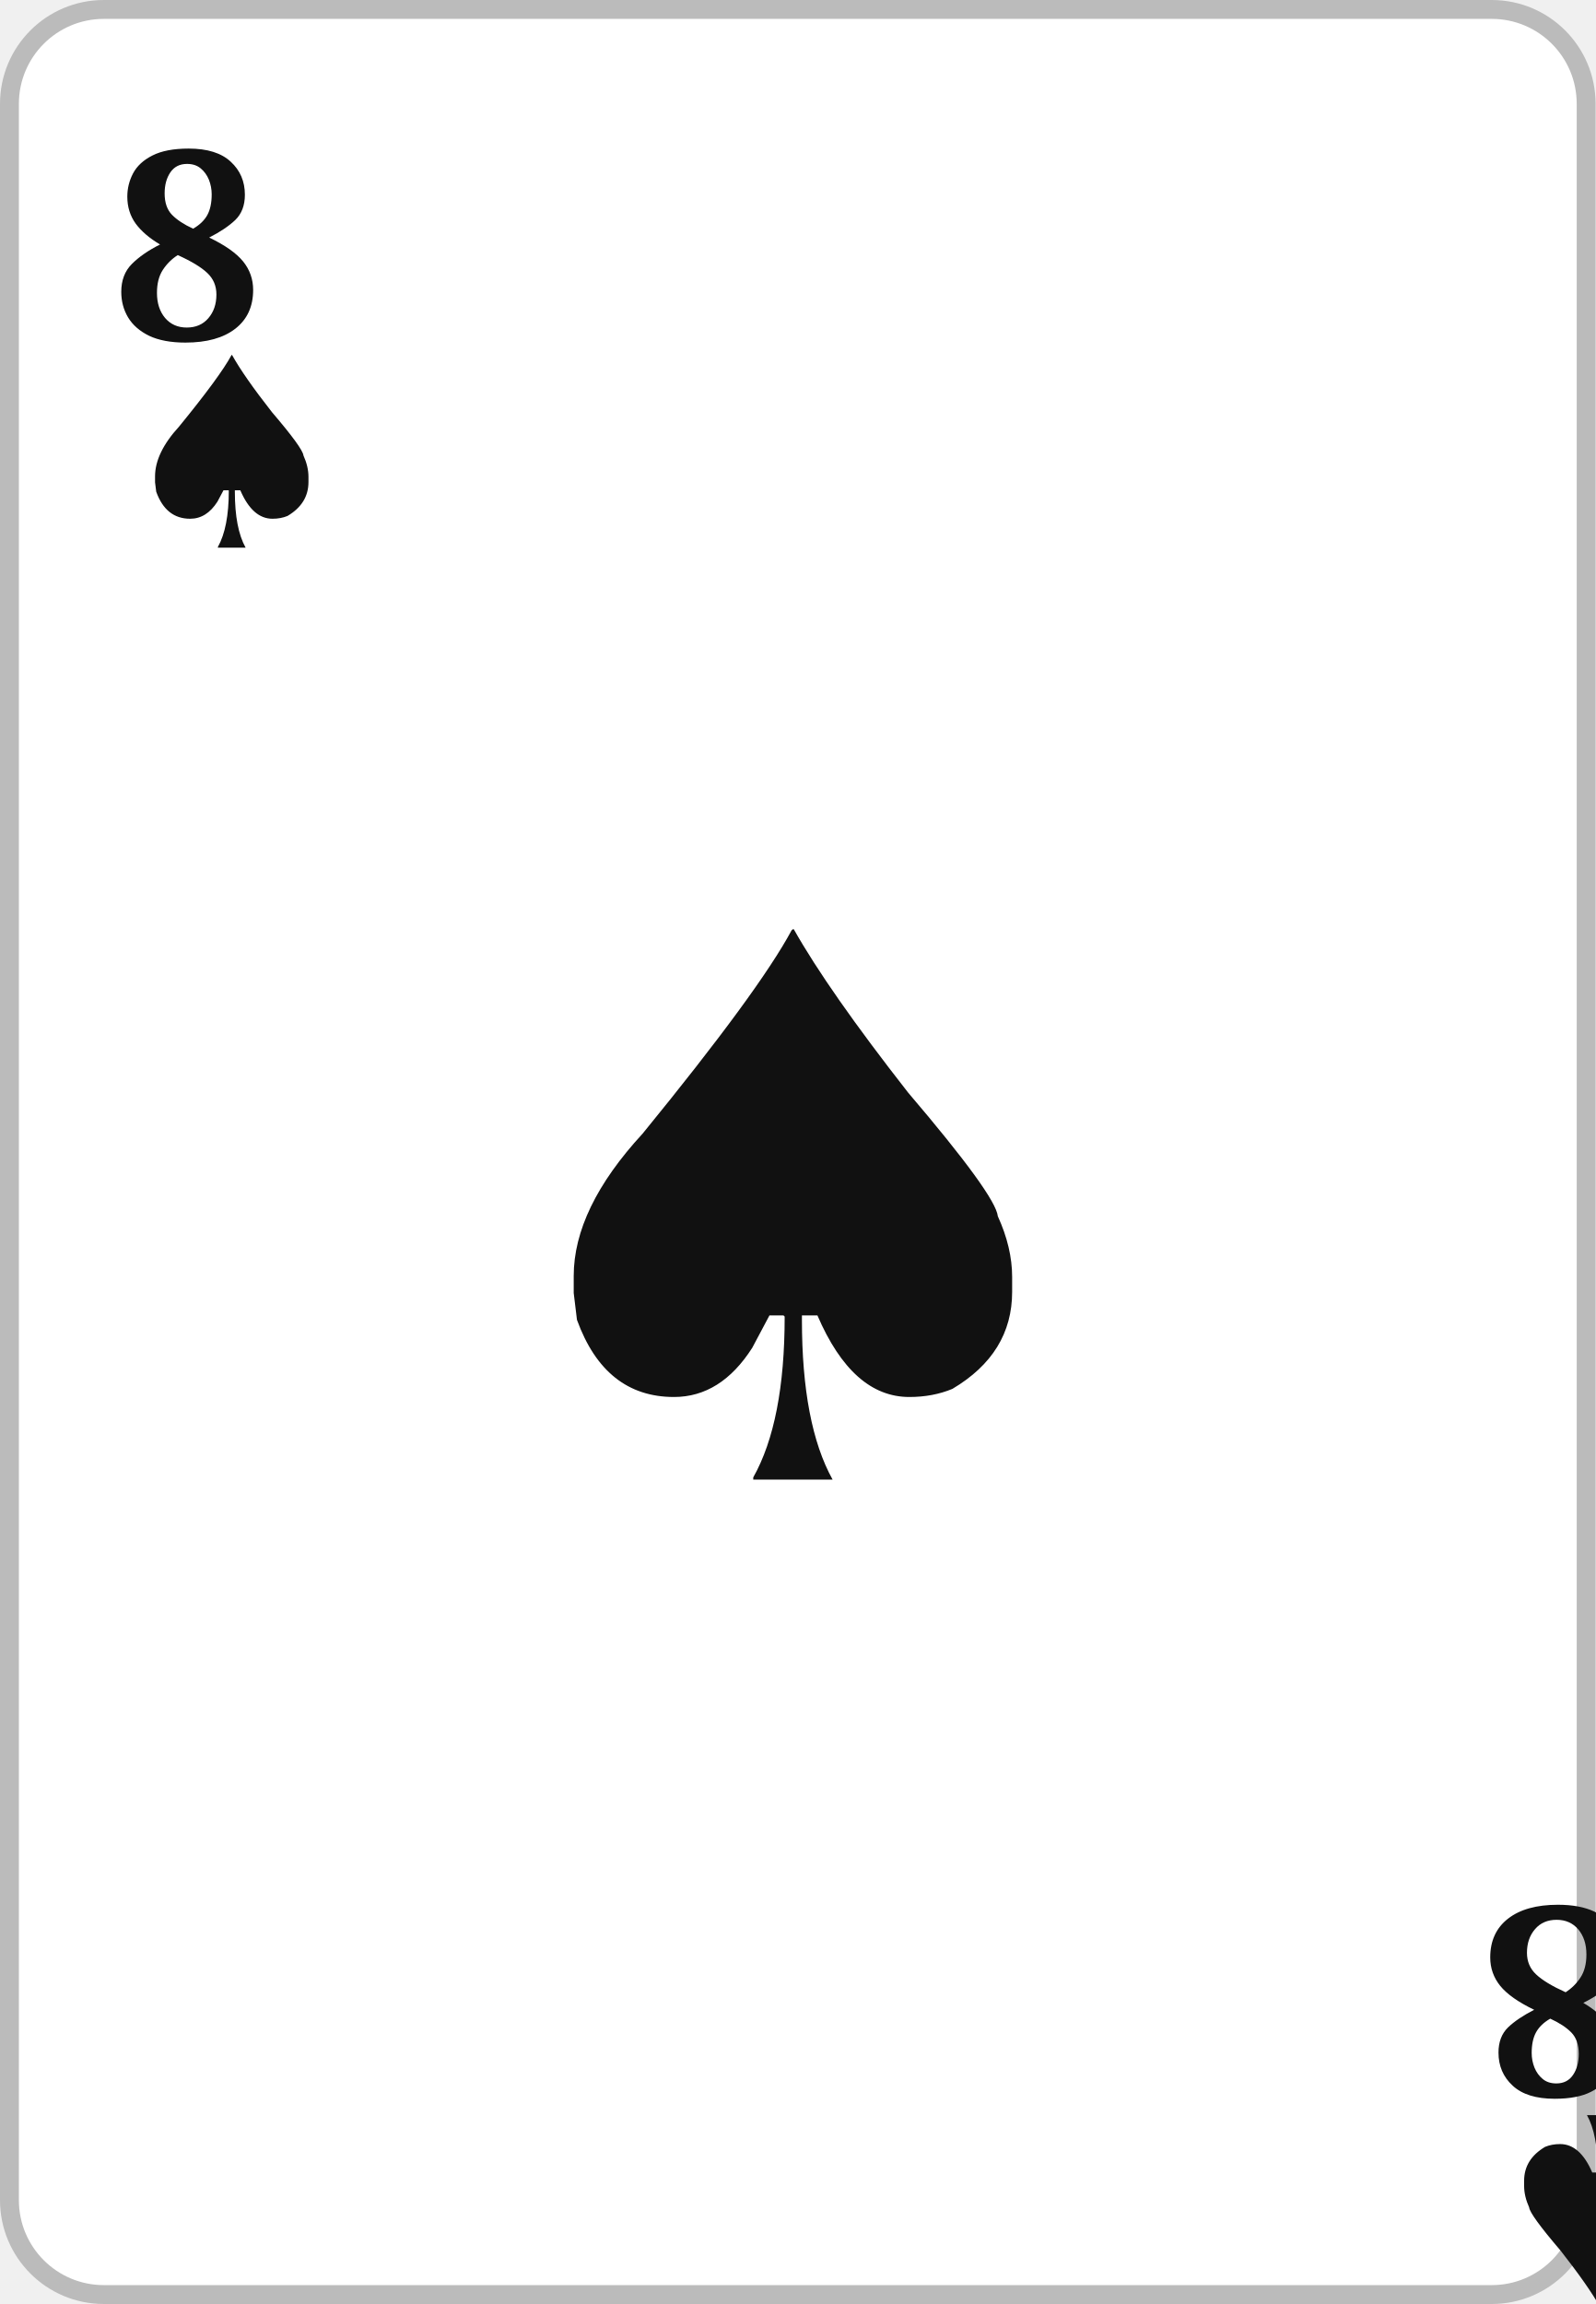
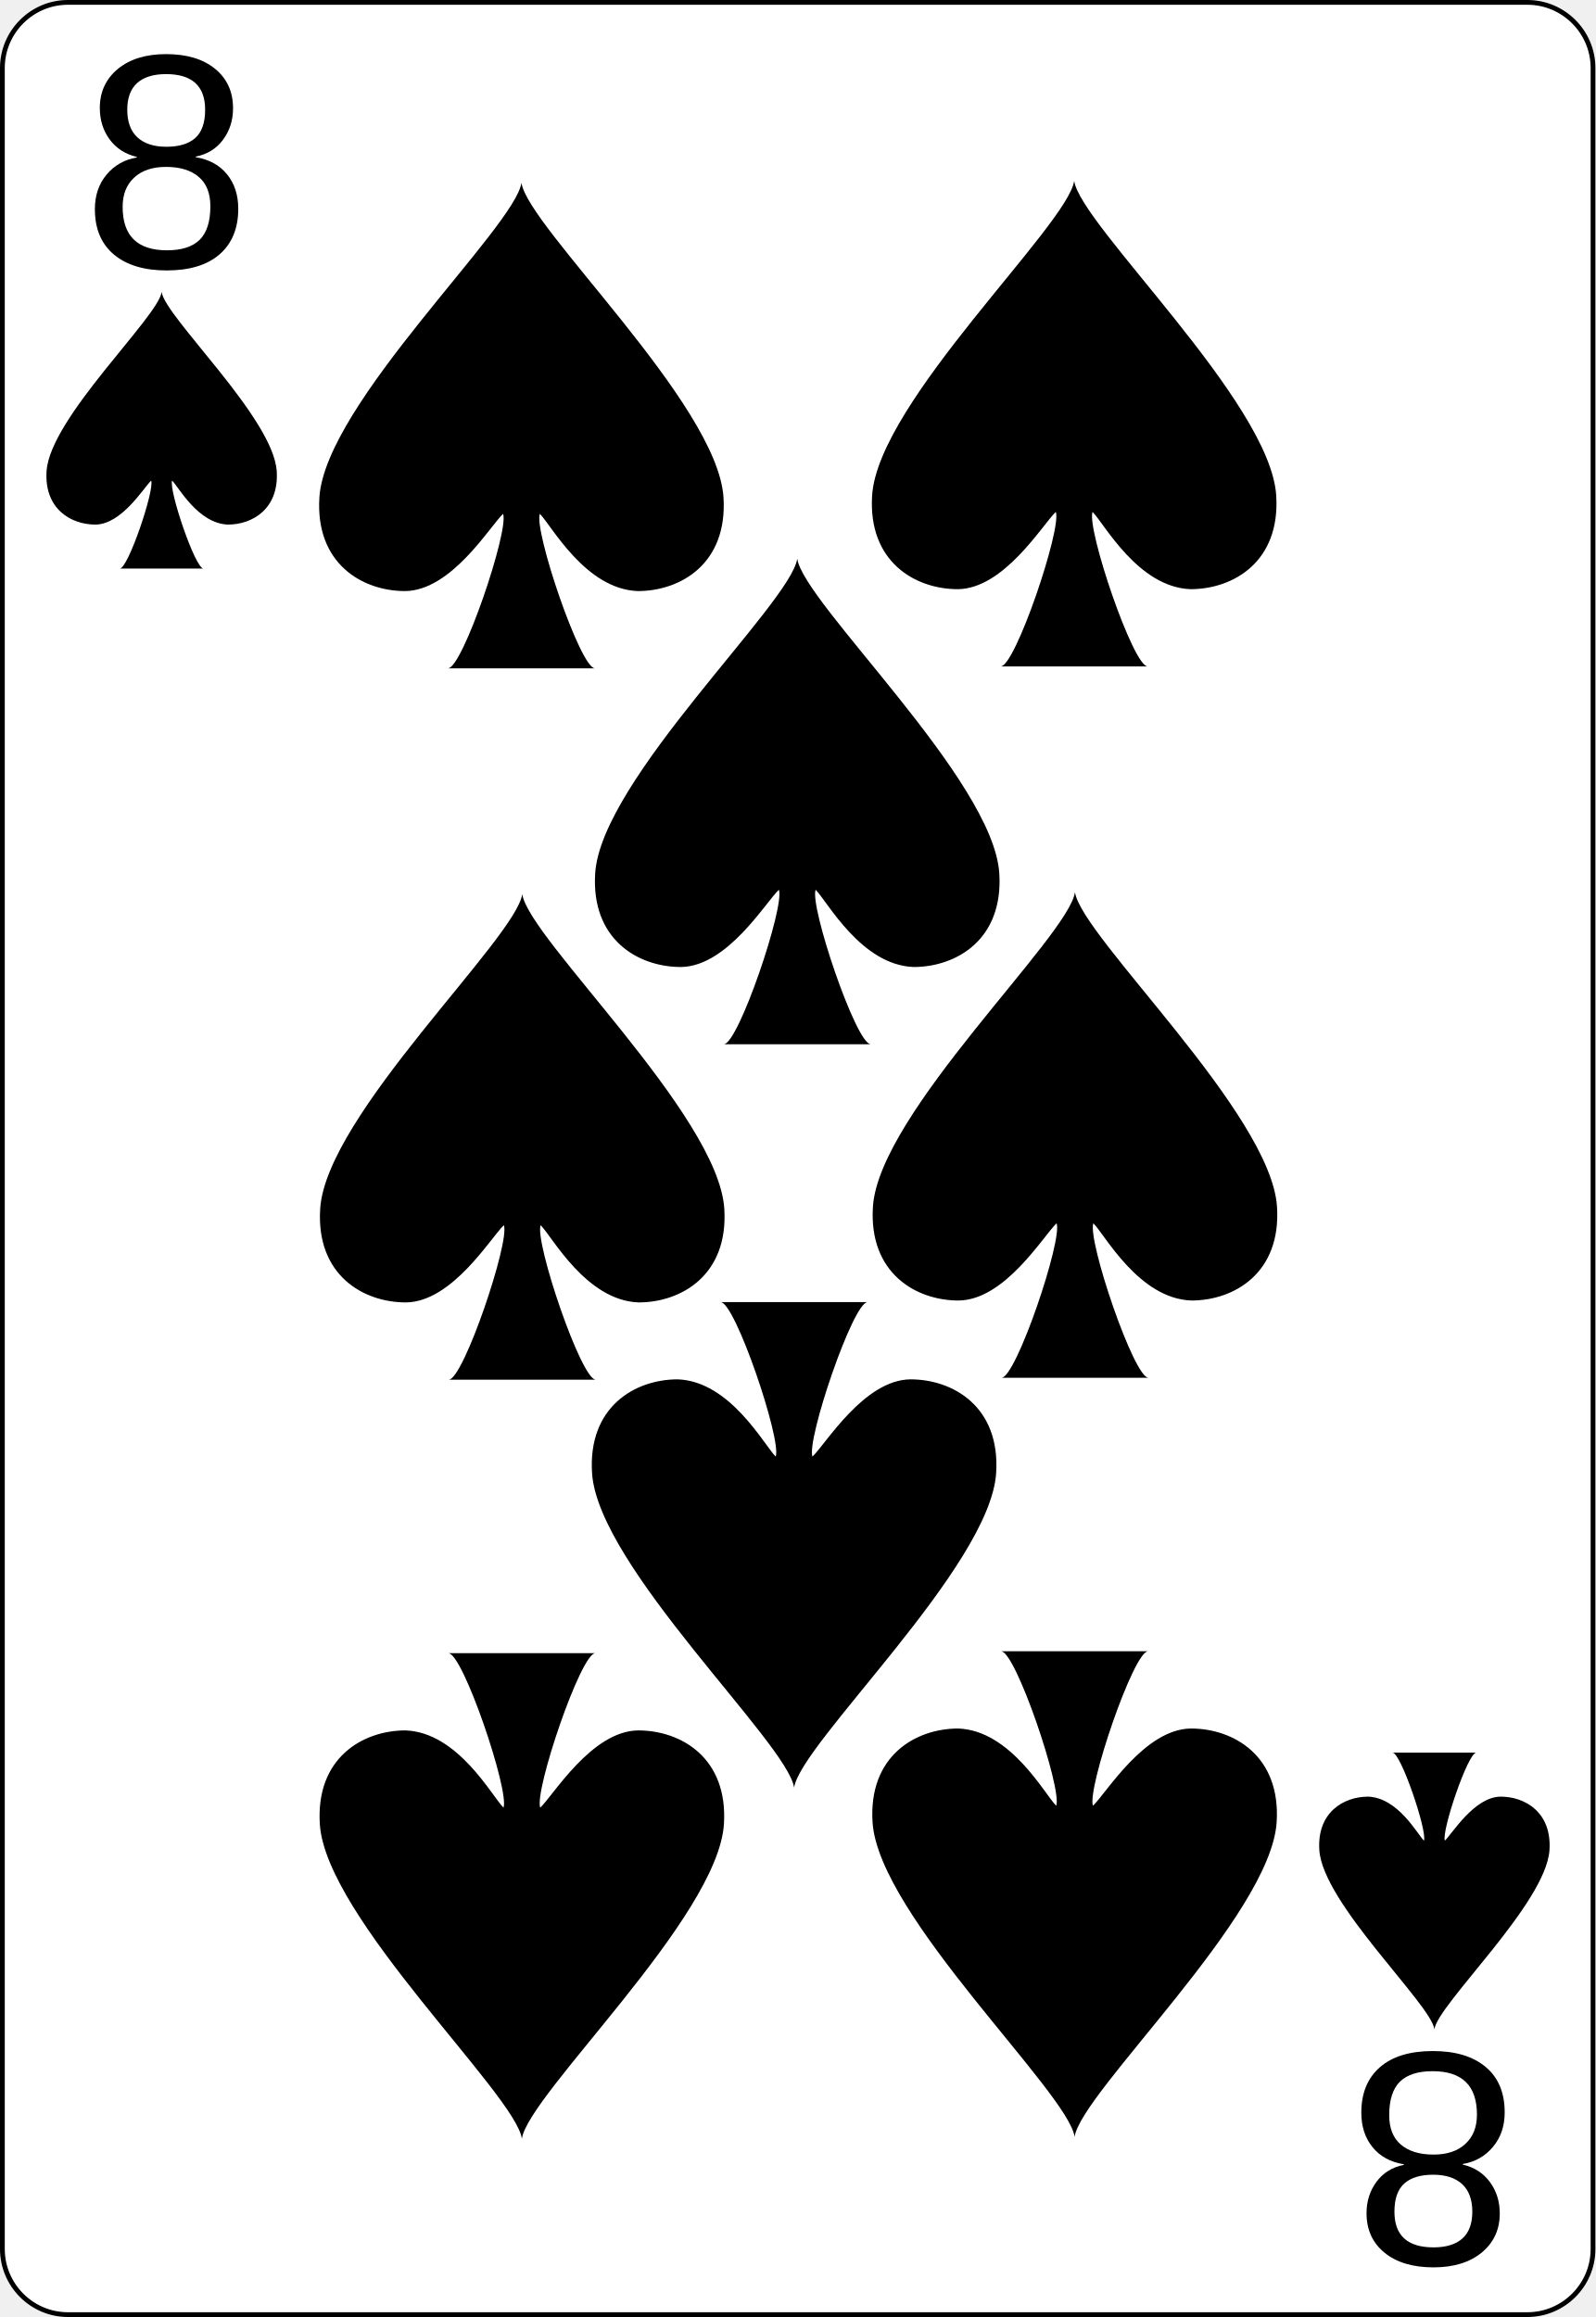
- <svg xmlns="http://www.w3.org/2000/svg" viewBox="0 0 169 244">
-   <rect x="1" y="1" width="167" height="242" rx="10" ry="10" fill="white" stroke="#bbb" stroke-width="2" />
-   <text x="12" y="36" font-family="Georgia,serif" font-size="28" font-weight="bold" fill="#111111">8</text>
-   <text x="12" y="58" font-family="Georgia,serif" font-size="28" fill="#111111">♠</text>
-   <text x="84" y="134" font-family="Georgia,serif" font-size="80" text-anchor="middle" dominant-baseline="middle" fill="#111111">♠</text>
-   <text x="157" y="202" font-family="Georgia,serif" font-size="28" font-weight="bold" fill="#111111" text-anchor="end" transform="rotate(180,157,202)">8</text>
-   <text x="157" y="224" font-family="Georgia,serif" font-size="28" fill="#111111" text-anchor="end" transform="rotate(180,157,224)">♠</text>
+ <svg xmlns="http://www.w3.org/2000/svg" width="167.087pt" height="242.667pt" viewBox="0 0 167.087 242.667" xml:space="preserve" id="svg2" version="1.1">
+   <defs id="defs41" />
+   <g id="Layer_x0020_1" style="fill-rule:nonzero;clip-rule:nonzero;stroke:#000000;stroke-miterlimit:4;">
+     <path style="fill:#FFFFFF;stroke-width:0.5;" d="M166.837,235.548c0,3.777-3.087,6.869-6.871,6.869H7.111c-3.775,0-6.861-3.092-6.861-6.869V7.12C0.25,3.343,3.336,0.25,7.111,0.25h152.855    c3.784,0,6.871,3.093,6.871,6.87v228.428z" id="path5" />
+     <g style="stroke:none;" id="g7">
+       <g id="g9">
+ 				
+ 			</g>
+     </g>
+     <g id="g15">
+ 			
+ 		</g>
+     <g id="g19">
+ 			
+ 		</g>
+     <g style="stroke:none;" id="g23">
+       <g id="g25">
+ 				
+ 			</g>
+     </g>
+     <g style="stroke:none;" id="g31">
+       <g id="g33">
+ 				
+ 			</g>
+     </g>
+   </g>
+   <text xml:space="preserve" style="font-size:32px;font-style:normal;font-weight:normal;line-height:125%;letter-spacing:0px;word-spacing:0px;fill:#000000;fill-opacity:1;stroke:none;font-family:Bitstream Vera Sans" x="8.547" y="28.013" id="text3788">
+     <tspan id="tspan3790" x="8.547" y="28.013" style="font-style:normal;font-variant:normal;font-weight:normal;font-stretch:normal;font-family:Arial;-inkscape-font-specification:Arial">8</tspan>
+   </text>
+   <g transform="matrix(1.508595,0,0,1.379325,16.9291,45.0659)" id="layer1-7">
+     <path id="sl" d="M 7.989,3.103 C 7.747,-0.954 0.242,-8.59 0,-10.5 c -0.242,1.909 -7.747,9.545 -7.989,13.603 -0.169,2.868 1.695,4.057 3.39,4.057 1.835,-0.022 3.351,-2.801 3.873,-3.341 0.242,0.716 -1.603,6.682 -2.179,6.682 l 5.811,0 C 2.33,10.501 0.485,4.535 0.727,3.819 1.184,4.315 2.524,7.077 4.601,7.16 6.295,7.159 8.158,5.971 7.989,3.103 z" style="fill:#000000" />
+   </g>
+   <g transform="matrix(2.648679,0,0,2.421718,54.61089,44.566)" id="layer1-7-88">
+     <path id="sl-4" d="M 7.989,3.103 C 7.747,-0.954 0.242,-8.59 0,-10.5 c -0.242,1.909 -7.747,9.545 -7.989,13.603 -0.169,2.868 1.695,4.057 3.39,4.057 1.835,-0.022 3.351,-2.801 3.873,-3.341 0.242,0.716 -1.603,6.682 -2.179,6.682 l 5.811,0 C 2.33,10.501 0.485,4.535 0.727,3.819 1.184,4.315 2.524,7.077 4.601,7.16 6.295,7.159 8.158,5.971 7.989,3.103 z" style="fill:#000000" />
+   </g>
+   <text xml:space="preserve" style="font-size:32px;font-style:normal;font-weight:normal;line-height:125%;letter-spacing:0px;word-spacing:0px;fill:#000000;fill-opacity:1;stroke:none;font-family:Bitstream Vera Sans" x="-158.978" y="-215.124" id="text3788-7" transform="scale(-1,-1)">
+     <tspan id="tspan3790-6" x="-158.978" y="-215.124" style="font-style:normal;font-variant:normal;font-weight:normal;font-stretch:normal;font-family:Arial;-inkscape-font-specification:Arial">8</tspan>
+   </text>
+   <g transform="matrix(-1.508595,0,0,-1.379325,150.2251,198.0441)" id="layer1-7-3">
+     <path id="sl-1" d="M 7.989,3.103 C 7.747,-0.954 0.242,-8.59 0,-10.5 c -0.242,1.909 -7.747,9.545 -7.989,13.603 -0.169,2.868 1.695,4.057 3.39,4.057 1.835,-0.022 3.351,-2.801 3.873,-3.341 0.242,0.716 -1.603,6.682 -2.179,6.682 l 5.811,0 C 2.33,10.501 0.485,4.535 0.727,3.819 1.184,4.315 2.524,7.077 4.601,7.16 6.295,7.159 8.158,5.971 7.989,3.103 z" style="fill:#000000" />
+   </g>
+   <g transform="matrix(-2.648679,0,0,-2.421718,54.65613,198.5713)" id="layer1-7-88-7">
+     <path id="sl-4-5" d="M 7.989,3.103 C 7.747,-0.954 0.242,-8.59 0,-10.5 c -0.242,1.909 -7.747,9.545 -7.989,13.603 -0.169,2.868 1.695,4.057 3.39,4.057 1.835,-0.022 3.351,-2.801 3.873,-3.341 0.242,0.716 -1.603,6.682 -2.179,6.682 l 5.811,0 C 2.33,10.501 0.485,4.535 0.727,3.819 1.184,4.315 2.524,7.077 4.601,7.16 6.295,7.159 8.158,5.971 7.989,3.103 z" style="fill:#000000" />
+   </g>
+   <g transform="matrix(2.648679,0,0,2.421718,54.6947,119.0673)" id="layer1-7-88-6">
+     <path id="sl-4-8" d="M 7.989,3.103 C 7.747,-0.954 0.242,-8.59 0,-10.5 c -0.242,1.909 -7.747,9.545 -7.989,13.603 -0.169,2.868 1.695,4.057 3.39,4.057 1.835,-0.022 3.351,-2.801 3.873,-3.341 0.242,0.716 -1.603,6.682 -2.179,6.682 l 5.811,0 C 2.33,10.501 0.485,4.535 0.727,3.819 1.184,4.315 2.524,7.077 4.601,7.16 6.295,7.159 8.158,5.971 7.989,3.103 z" style="fill:#000000" />
+   </g>
+   <g transform="matrix(2.648679,0,0,2.421718,112.4978,44.36691)" id="layer1-7-88-68">
+     <path id="sl-4-84" d="M 7.989,3.103 C 7.747,-0.954 0.242,-8.59 0,-10.5 c -0.242,1.909 -7.747,9.545 -7.989,13.603 -0.169,2.868 1.695,4.057 3.39,4.057 1.835,-0.022 3.351,-2.801 3.873,-3.341 0.242,0.716 -1.603,6.682 -2.179,6.682 l 5.811,0 C 2.33,10.501 0.485,4.535 0.727,3.819 1.184,4.315 2.524,7.077 4.601,7.16 6.295,7.159 8.158,5.971 7.989,3.103 z" style="fill:#000000" />
+   </g>
+   <g transform="matrix(-2.648679,0,0,-2.421718,112.543,198.3722)" id="layer1-7-88-7-3">
+     <path id="sl-4-5-1" d="M 7.989,3.103 C 7.747,-0.954 0.242,-8.59 0,-10.5 c -0.242,1.909 -7.747,9.545 -7.989,13.603 -0.169,2.868 1.695,4.057 3.39,4.057 1.835,-0.022 3.351,-2.801 3.873,-3.341 0.242,0.716 -1.603,6.682 -2.179,6.682 l 5.811,0 C 2.33,10.501 0.485,4.535 0.727,3.819 1.184,4.315 2.524,7.077 4.601,7.16 6.295,7.159 8.158,5.971 7.989,3.103 z" style="fill:#000000" />
+   </g>
+   <g transform="matrix(2.648679,0,0,2.421718,112.5816,118.8682)" id="layer1-7-88-6-4">
+     <path id="sl-4-8-9" d="M 7.989,3.103 C 7.747,-0.954 0.242,-8.59 0,-10.5 c -0.242,1.909 -7.747,9.545 -7.989,13.603 -0.169,2.868 1.695,4.057 3.39,4.057 1.835,-0.022 3.351,-2.801 3.873,-3.341 0.242,0.716 -1.603,6.682 -2.179,6.682 l 5.811,0 C 2.33,10.501 0.485,4.535 0.727,3.819 1.184,4.315 2.524,7.077 4.601,7.16 6.295,7.159 8.158,5.971 7.989,3.103 z" style="fill:#000000" />
+   </g>
+   <g transform="matrix(2.648679,0,0,2.421718,83.4947,83.93795)" id="layer1-7-88-688">
+     <path id="sl-4-4" d="M 7.989,3.103 C 7.747,-0.954 0.242,-8.59 0,-10.5 c -0.242,1.909 -7.747,9.545 -7.989,13.603 -0.169,2.868 1.695,4.057 3.39,4.057 1.835,-0.022 3.351,-2.801 3.873,-3.341 0.242,0.716 -1.603,6.682 -2.179,6.682 l 5.811,0 C 2.33,10.501 0.485,4.535 0.727,3.819 1.184,4.315 2.524,7.077 4.601,7.16 6.295,7.159 8.158,5.971 7.989,3.103 z" style="fill:#000000" />
+   </g>
+   <g transform="matrix(-2.648679,0,0,-2.421718,83.16599,161.8032)" id="layer1-7-88-688-6">
+     <path id="sl-4-4-8" d="M 7.989,3.103 C 7.747,-0.954 0.242,-8.59 0,-10.5 c -0.242,1.909 -7.747,9.545 -7.989,13.603 -0.169,2.868 1.695,4.057 3.39,4.057 1.835,-0.022 3.351,-2.801 3.873,-3.341 0.242,0.716 -1.603,6.682 -2.179,6.682 l 5.811,0 C 2.33,10.501 0.485,4.535 0.727,3.819 1.184,4.315 2.524,7.077 4.601,7.16 6.295,7.159 8.158,5.971 7.989,3.103 z" style="fill:#000000" />
+   </g>
</svg>
